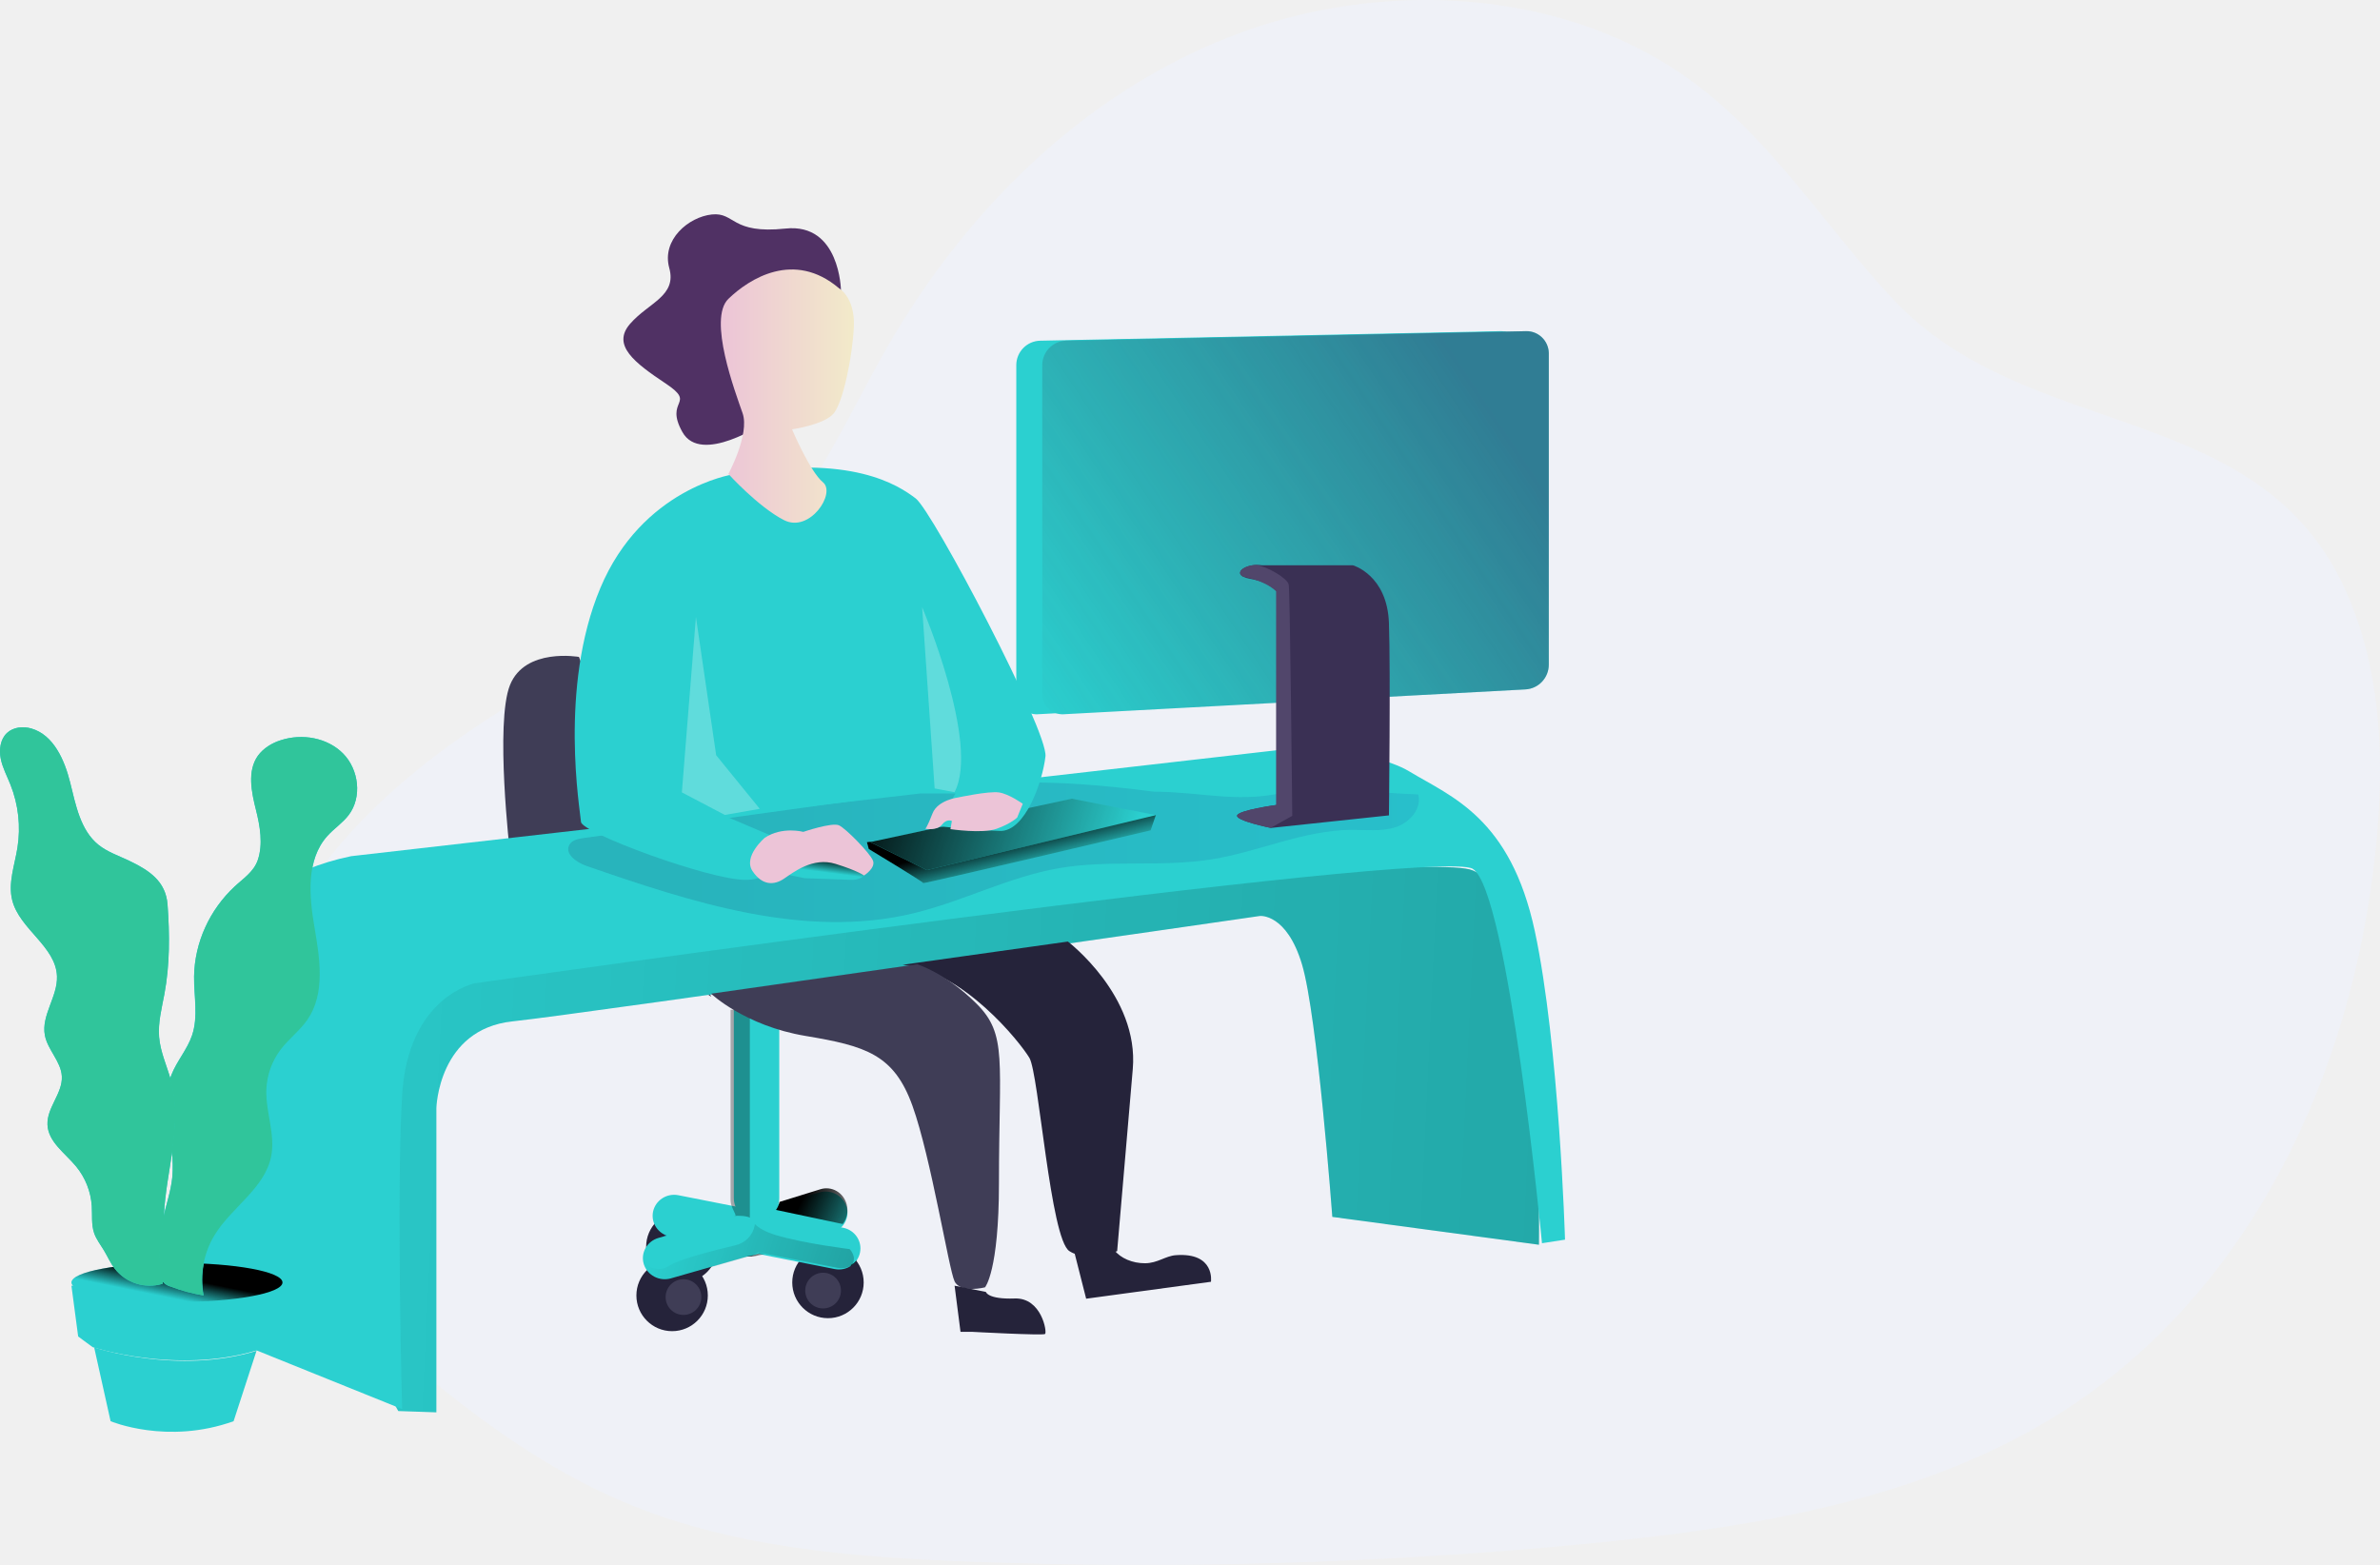
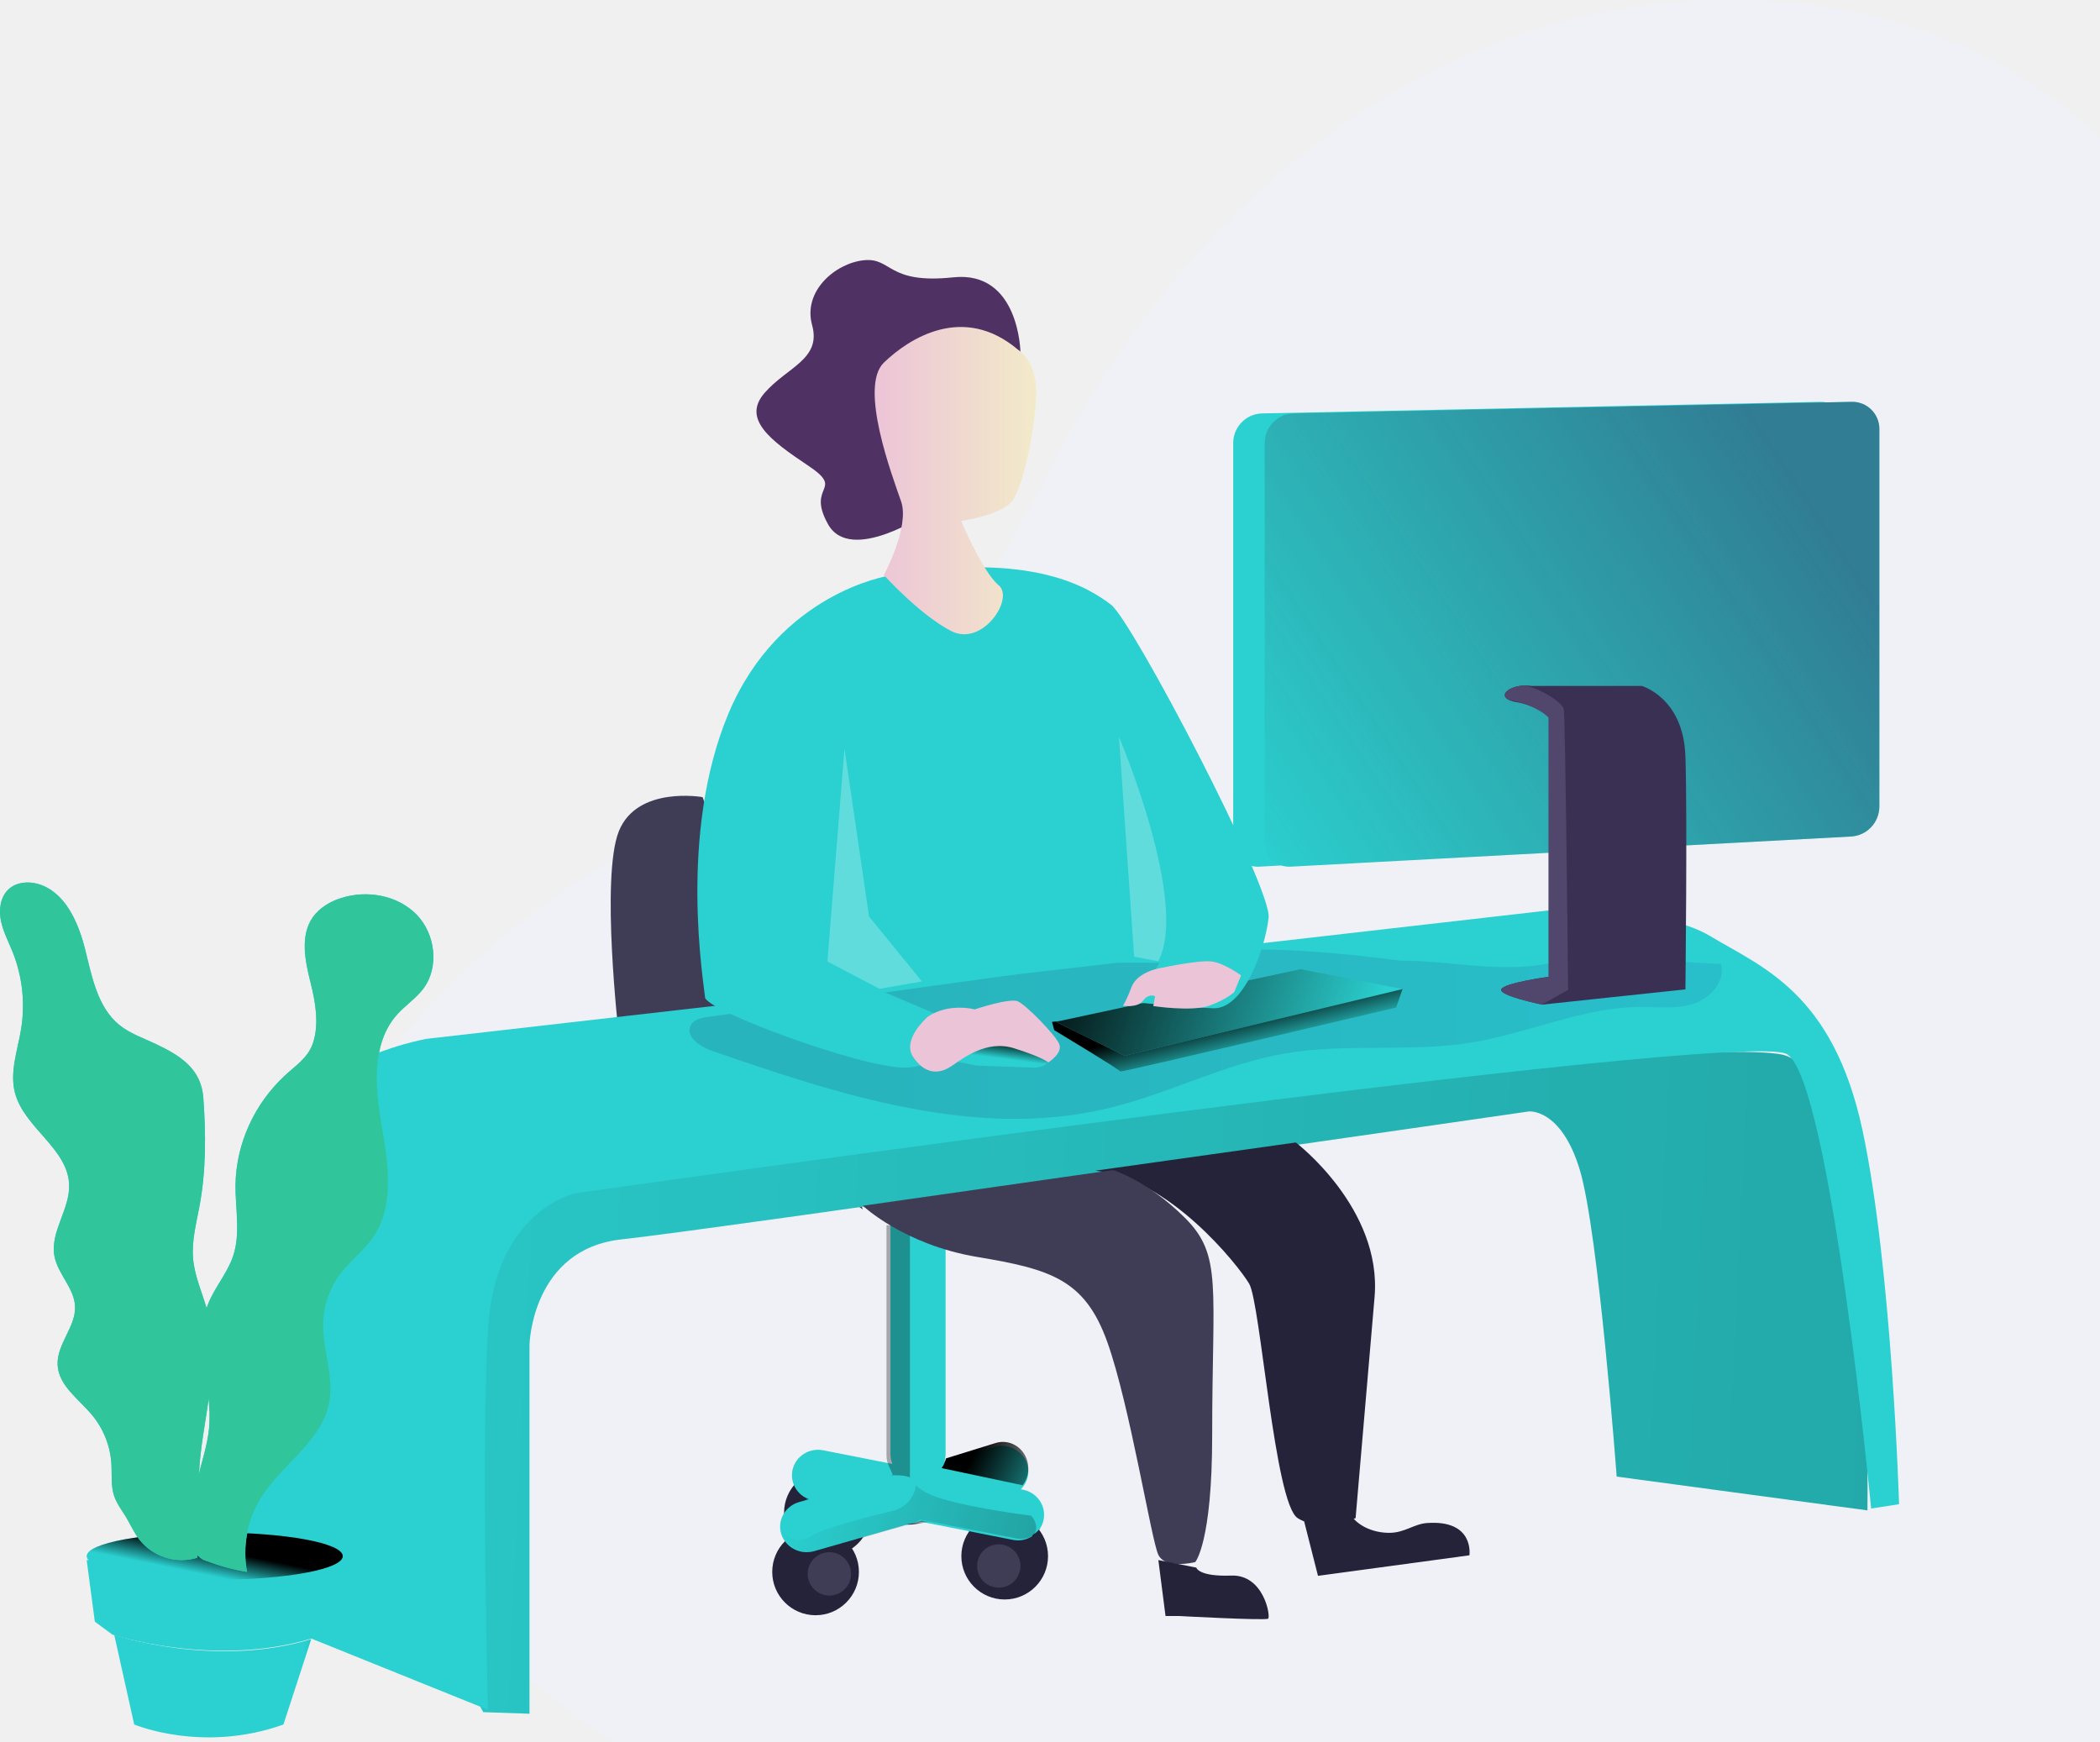
- <svg xmlns="http://www.w3.org/2000/svg" width="733" height="482">
+ <svg xmlns="http://www.w3.org/2000/svg" width="533" height="442">
  <defs>
    <linearGradient id="a" x1="0%" x2="100%" y1="50%" y2="50%">
      <stop offset="0%" stop-color="#183866" />
      <stop offset="100%" stop-color="#1A7FC1" />
    </linearGradient>
    <linearGradient id="b" x1="-.13%" x2="100%" y1="50.057%" y2="50.057%">
      <stop offset="0%" />
      <stop offset="99%" stop-opacity="0" />
    </linearGradient>
    <linearGradient id="c" x1="176.072%" x2="310.393%" y1="-566.037%" y2="-534.629%">
      <stop offset="0%" />
      <stop offset="99%" stop-opacity="0" />
    </linearGradient>
    <linearGradient id="d" x1="58.928%" x2="52.269%" y1="-257.998%" y2="-277.344%">
      <stop offset="0%" />
      <stop offset="99%" stop-opacity="0" />
    </linearGradient>
    <linearGradient id="e" x1="156.099%" x2="8.109%" y1="-63.273%" y2="-76.114%">
      <stop offset="0%" />
      <stop offset="99%" stop-opacity="0" />
    </linearGradient>
    <linearGradient id="f" x1="2361.044%" x2="2162.651%" y1="-16584.906%" y2="-16647.547%">
      <stop offset="0%" />
      <stop offset="99%" stop-opacity="0" />
    </linearGradient>
    <linearGradient id="g" x1="241.391%" x2="133.142%" y1="-426.052%" y2="-412.195%">
      <stop offset="0%" />
      <stop offset="99%" stop-opacity="0" />
    </linearGradient>
    <linearGradient id="h" x1="106.85%" x2="-35.821%" y1="22.502%" y2="19.27%">
      <stop offset="0%" />
      <stop offset="100%" stop-opacity="0" />
    </linearGradient>
    <linearGradient id="i" x1="14.169%" x2="114.168%" y1="-41.335%" y2="-41.335%">
      <stop offset="0%" stop-color="#183866" />
      <stop offset="100%" stop-color="#1A7FC1" />
    </linearGradient>
    <linearGradient id="j" x1="40.386%" x2="71.43%" y1="39.515%" y2="67.977%">
      <stop offset="0%" />
      <stop offset="99%" stop-opacity="0" />
    </linearGradient>
    <linearGradient id="k" x1="-12.531%" x2="93.689%" y1="44.923%" y2="53.42%">
      <stop offset="0%" />
      <stop offset="99%" stop-opacity="0" />
    </linearGradient>
    <linearGradient id="l" x1="53.702%" x2="43.721%" y1="42.271%" y2="80.595%">
      <stop offset="0%" />
      <stop offset="99%" stop-opacity="0" />
    </linearGradient>
    <linearGradient id="m" x1="190.926%" x2="102.154%" y1="-333.246%" y2="-335.028%">
      <stop offset="0%" />
      <stop offset="99%" stop-opacity="0" />
    </linearGradient>
    <linearGradient id="n" x1="168.578%" x2="111.53%" y1="-126.252%" y2="-126.942%">
      <stop offset="0%" />
      <stop offset="99%" stop-opacity="0" />
    </linearGradient>
    <linearGradient id="o" x1="56.989%" x2="28.128%" y1="43.618%" y2="69.958%">
      <stop offset="0%" />
      <stop offset="99%" stop-opacity="0" />
    </linearGradient>
    <linearGradient id="p" x1="58.095%" x2="57.212%" y1="-1473.571%" y2="-1370.204%">
      <stop offset="0%" />
      <stop offset="99%" stop-opacity="0" />
    </linearGradient>
    <linearGradient id="q" x1="-.04%" x2="99.996%" y1="49.993%" y2="49.993%">
      <stop offset="0%" stop-color="#ECC4D7" />
      <stop offset="42%" stop-color="#EFD4D1" />
      <stop offset="100%" stop-color="#F2EAC9" />
    </linearGradient>
    <linearGradient id="r" x1="99.032%" x2="199.03%" y1="-163.287%" y2="-163.287%">
      <stop offset="0%" stop-color="#ECC4D7" />
      <stop offset="42%" stop-color="#EFD4D1" />
      <stop offset="100%" stop-color="#F2EAC9" />
    </linearGradient>
    <linearGradient id="s" x1="124.306%" x2="224.306%" y1="-84.564%" y2="-84.564%">
      <stop offset="0%" stop-color="#ECC4D7" />
      <stop offset="42%" stop-color="#EFD4D1" />
      <stop offset="100%" stop-color="#F2EAC9" />
    </linearGradient>
    <linearGradient id="t" x1="128.89%" x2="24.06%" y1="100.36%" y2="153.095%">
      <stop offset="0%" stop-color="#362958" stop-opacity=".501" />
      <stop offset="100%" stop-color="#34313D" stop-opacity="0" />
    </linearGradient>
    <linearGradient id="u" x1="3990.942%" x2="3874.36%" y1="-34225.187%" y2="-34268.317%">
      <stop offset="0%" />
      <stop offset="99%" stop-opacity="0" />
    </linearGradient>
  </defs>
  <g fill="none" fill-rule="nonzero">
    <path fill="#EFF1F7" d="M583.08 92.214c-20.973-22.385-37.208-49.107-62.275-67.375-39.374-28.754-96.041-31.558-142.08-13.494-46.04 18.063-81.905 54.474-105.544 95.703-12.435 21.692-22.202 45.354-40.423 63.08-15.403 14.976-35.648 24.531-54.843 34.938-30.948 16.733-60.752 36.952-80.78 64.695-20.026 27.743-28.98 64.18-16.178 95.446 8.633 21.097 26.022 37.883 43.836 53.081 20.964 17.869 43.496 34.601 69.5 45.248 32.555 13.246 68.694 16.094 104.134 17.442 62.828 2.38 125.757.601 188.319-5.323 51.23-4.844 104.011-13.113 146.874-39.88 60.043-37.484 91-106.163 97.97-173.51 2.836-26.936 2.118-54.928-8.964-79.92-26.504-59.78-98.017-45.798-139.547-90.131z" />
    <path fill="#3F3D56" d="M178.317 202.334s-16.6-2.947-21.25 8.669c-4.65 11.616 0 51.733 0 51.733L219 307l-40.683-104.666z" />
    <path fill="#2BD0D0" d="M256.202 379.727l-24.555 7.008c-3.568 1.01-7.31-.952-8.372-4.386-1.047-3.438.987-7.046 4.55-8.069l24.522-7.014c3.565-1.01 7.307.947 8.372 4.379 1.058 3.433-.96 7.045-4.517 8.082z" />
    <circle cx="255" cy="395" r="11" fill="#25233A" />
    <circle cx="253.5" cy="397.5" r="5.5" fill="#3F3D56" />
    <circle cx="210" cy="384" r="11" fill="#25233A" />
    <path fill="url(#a)" d="M214 384.5a5.5 5.5 0 11-11 0 5.5 5.5 0 0111 0z" />
    <circle cx="207" cy="399" r="11" fill="#25233A" />
    <path fill="#3F3D56" d="M216 399.5a5.5 5.5 0 11-11 0 5.5 5.5 0 0111 0z" />
    <path fill="#2BD0D0" d="M257.085 390.874l-50.787-10.046c-3.574-.717-5.884-4.13-5.168-7.636.732-3.5 4.21-5.764 7.785-5.066l50.787 10.027c3.574.717 5.884 4.13 5.168 7.637-.723 3.507-4.204 5.781-7.785 5.084z" />
    <path fill="#2BD0D0" d="M226 310h14v59c0 3.866-3.133 7-6.997 7a6.999 6.999 0 01-6.996-7v-59H226z" />
    <path fill="#2BD0D0" d="M231.187 386.708l-24.537 7.025c-3.568 1.014-7.314-.949-8.375-4.388-1.047-3.44.987-7.05 4.548-8.074l24.537-7.005c3.564-1.01 7.304.948 8.368 4.381 1.039 3.435-.99 7.034-4.541 8.06z" />
    <path fill="url(#b)" d="M236 386.26l-3.125.551a12.89 12.89 0 01-2.875.172l1.305-.228a10.302 10.302 0 002.507-.755l2.188.26z" />
    <path fill="url(#c)" d="M261 372.738a6.914 6.914 0 01-1.46 4.262L239 372.65a7.113 7.113 0 001.098-2.462l12.654-3.923a6.201 6.201 0 014.913.579c1.5.867 2.609 2.324 3.083 4.048.164.6.249 1.222.252 1.846z" />
    <path fill="url(#d)" d="M225.22 371.103a5.776 5.776 0 01-.22-1.58V311h5.943v63.07c-.059.31-.04.627.057.93a9.278 9.278 0 00-2.845-.511c-.69-.04-1.385-.04-2.076 0l.425-.1c.262-.04-.94-2.091-1.283-3.286z" opacity=".31" />
    <path fill="url(#e)" d="M262.289 389.8c-.97.523-2.061.797-3.17.796a7.063 7.063 0 01-1.33-.13l-22.407-4.406-1.867-.363a6.54 6.54 0 01-2.133 1.055l-1.11.317-23.025 6.666c-3.514 1.007-7.202-.943-8.247-4.362 1.997 1.805 5.029 1.973 7.223.401 2.811-1.896 14.002-4.743 20.341-6.257 2.996-.698 5.288-3.05 5.848-6 .016-.173.042-.346.08-.517 1.056 1.113 2.997 2.362 6.505 3.423 8.64 2.589 22.667 4.304 22.667 4.304s2.532 2.42.625 5.073z" opacity=".31" />
    <path fill="url(#f)" d="M264 388a7.624 7.624 0 01-2 2 119.75 119.75 0 002-2z" />
    <path fill="url(#g)" d="M226.3 370.559a6.82 6.82 0 001.7 3.13c-.21.039-.425.092-.641.151L206.088 380c-3.271-.813-5.426-3.865-5.044-7.146.381-3.28 3.181-5.781 6.556-5.854a7.14 7.14 0 011.35.132l17.35 3.427z" />
    <path fill="#503164" d="M259 89.407s-.276-20.805-17.075-19.01c-16.8 1.793-15.511-5.095-22.687-4.339-7.175.757-15.51 7.786-13.117 16.468 2.395 8.682-6.332 10.623-12.064 17.21-5.733 6.587 1.349 11.976 11.006 18.416 9.657 6.44-.6 4.773 5.125 14.955 5.726 10.181 25.107-2.825 25.107-2.825L259 89.407z" />
    <path fill="#2BD0D0" d="M122.664 434.601l11.73.399v-93.745s.59-24.241 23.452-26.673c22.861-2.431 230.196-32.466 230.196-32.466s8.218-.87 12.951 14.901c4.733 15.771 9.34 77.787 9.34 77.787l63.64 8.577s1.68-109.55-21.302-115.595c-22.981-6.045-323.522 24.76-323.522 24.76s-22.29 116.352-6.485 142.055z" />
    <path fill="url(#h)" d="M122.664 434.601l11.73.399v-93.745s.59-24.241 23.452-26.673c22.861-2.431 230.196-32.466 230.196-32.466s8.218-.87 12.951 14.901c4.733 15.771 9.34 77.787 9.34 77.787l63.64 8.577s1.68-109.55-21.302-115.595c-22.981-6.045-323.522 24.76-323.522 24.76s-22.29 116.352-6.485 142.055z" opacity=".197" />
    <path fill="#2BD0D0" d="M62 303.784s5.744-31.756 46.144-40.079l285.183-32.643s27.996-1.16 40.804 6.587c12.808 7.746 31.088 14.168 38.583 49.223 7.495 35.056 9.286 94.942 9.286 94.942l-7.09 1.1s-10.348-108.44-21.312-115.306c-10.963-6.865-307.402 35.255-307.402 35.255s-20.561 4.088-22.352 34.532c-1.79 30.443 0 96.605 0 96.605L62 409.057V303.784z" />
    <path fill="url(#i)" d="M355.425 243.844c-14.762-1.9-29.644-3.276-44.519-2.72-11.18.433-22.286 1.966-33.372 3.493l-97.775 13.503c-1.66.23-3.55.603-4.38 2.044-1.592 2.752 2.15 5.464 5.182 6.512 32.51 11.256 67.243 22.656 100.708 14.63 15.3-3.669 29.511-11.288 45.03-13.935 15.518-2.647 31.448-.21 46.933-2.706 14.557-2.345 28.417-9.009 43.172-9.074 4.525 0 9.183.577 13.475-.839 4.293-1.415 8.088-5.739 6.9-10.05-13.853-.478-29.404-3.007-42.992-.262-13.449 2.712-24.894-.596-38.362-.596z" opacity=".19" />
    <path fill="#2BD0D0" d="M267 259.38l.57 2.114s16.881 10.173 16.775 10.501c-.106.328 70.024-16.24 70.024-16.24L356 251l-89 8.38z" />
    <path fill="url(#j)" d="M267 259.38l.57 2.114s16.881 10.173 16.775 10.501c-.106.328 70.024-16.24 70.024-16.24L356 251l-89 8.38z" />
    <path fill="#2BD0D0" d="M268 259.364L330.107 246 356 251.054 285.442 268z" />
    <path fill="url(#k)" d="M268 259.364L330.107 246 356 251.054 285.442 268z" />
    <path fill="#2BD0D0" d="M247.832 270.484l14.457.512s3.672.228 4.62-2.717c.95-2.945-5.89-9.16-6.622-9.277-.733-.118-19.76 5.22-17.017 10.556l4.562.926z" />
    <path fill="url(#l)" d="M247.832 270.484l14.457.512s3.672.228 4.62-2.717c.95-2.945-5.89-9.16-6.622-9.277-.733-.118-19.76 5.22-17.017 10.556l4.562.926z" />
    <path fill="#2BD0D0" d="M79 416.056l-7.058 21.677c-20.473 7.351-37.88 0-37.88 0L29 415s25.535 8.56 50 1.056z" />
    <path fill="url(#m)" d="M79 416.056l-7.058 21.677c-20.473 7.351-37.88 0-37.88 0L29 415s25.535 8.56 50 1.056z" />
    <path fill="#2BD0D0" d="M87 396l-2.284 16.943-5.786 3.008c-24.648 7.42-50.415-1.038-50.415-1.038l-4.443-3.283L22 396h65z" />
    <path fill="url(#n)" d="M87 396l-2.284 16.943-5.786 3.008c-24.648 7.42-50.415-1.038-50.415-1.038l-4.443-3.283L22 396h65z" />
    <ellipse cx="54.5" cy="395" fill="#2BD0D0" rx="32.5" ry="6" />
    <ellipse cx="54.5" cy="395" fill="url(#o)" rx="32.5" ry="6" />
    <path fill="#2BD0D0" d="M39.641 265.03c-3.182-1.515-6.603-2.658-9.356-4.87-5.547-4.5-6.953-12.248-8.69-19.198-1.736-6.951-5.097-14.593-11.944-16.587-2.562-.737-5.567-.445-7.515 1.39-2.053 1.933-2.47 5.11-1.908 7.914.561 2.804 1.928 5.316 2.985 7.974a36.878 36.878 0 012.172 19.477c-.865 5.389-2.932 10.851-1.605 16.134 2.252 8.964 13.47 14.22 13.78 23.457.212 6.233-4.885 12.001-3.73 18.135.852 4.538 5.005 8.08 5.23 12.692.25 5.23-4.662 9.655-4.424 14.885.237 5.23 5.427 8.725 8.815 12.839a21.453 21.453 0 014.827 12.193c.178 2.791-.179 5.682.726 8.327.66 1.933 1.98 3.575 3.004 5.316 1.13 1.88 1.981 3.914 3.341 5.655a13.696 13.696 0 0014.725 4.651c1.05-6.95.132-14.04.423-21.065.574-13.609 5.691-27.324 2.416-40.535-1.201-4.844-3.512-9.443-3.922-14.413-.363-4.44.812-8.838 1.631-13.217 1.69-9.044 1.664-18.394.97-27.538-.547-7.256-5.618-10.599-11.95-13.616z" />
    <path fill="#2BD0D0" d="M59.752 300.767c-.053 6.062 1.33 12.33-.612 18.085-1.47 4.362-4.702 7.934-6.371 12.223-3.85 9.899 1.33 21 .273 31.57-.44 4.354-1.936 8.537-2.88 12.813a51.236 51.236 0 00-.851 16.485 4.17 4.17 0 003.325 4.342A51.942 51.942 0 0062.711 399a26.638 26.638 0 013.445-18.59c5.274-8.63 15.522-14.446 17.43-24.359 1.29-6.712-1.715-13.524-1.502-20.355a21.886 21.886 0 014.482-12.548c2.48-3.227 5.839-5.723 8.147-9.07 5.546-8.066 3.817-18.848 2.168-28.494-1.65-9.647-2.607-20.748 3.91-28.057 2.062-2.31 4.748-4.044 6.617-6.513 4.163-5.504 3.112-13.983-1.73-18.902-4.84-4.92-12.635-6.28-19.218-4.116a13.86 13.86 0 00-7.01 4.76c-3.325 4.714-1.995 11.154-.585 16.757 1.23 4.867 2.221 10.483.539 15.39-1.257 3.651-4.443 5.63-7.15 8.172a38.903 38.903 0 00-12.502 27.692z" />
    <path fill="#30C59B" d="M53.062 354.522c-.938 6.593-2.292 13.239-2.57 19.851v.665a1.757 1.757 0 01-.111.479 51.684 51.684 0 00-.866 16.501c.036.893.261 1.768.66 2.566-.032.279-.072.551-.111.83a13.702 13.702 0 01-14.73-4.652c-1.32-1.741-2.213-3.775-3.342-5.655-1.057-1.748-2.345-3.39-3.005-5.317-.905-2.659-.549-5.536-.727-8.327a21.453 21.453 0 00-4.828-12.196c-3.389-4.087-8.587-7.516-8.818-12.833-.231-5.317 4.676-9.656 4.425-14.887-.224-4.612-4.379-8.154-5.23-12.693-1.157-6.135 3.962-11.903 3.731-18.137-.31-9.238-11.532-14.495-13.785-23.46-1.32-5.284.74-10.747 1.605-16.136a36.876 36.876 0 00-2.146-19.46c-1.057-2.658-2.424-5.163-2.986-7.975-.561-2.81-.145-5.981 1.909-7.922 1.982-1.834 4.954-2.126 7.517-1.389 6.856 1.994 10.204 9.664 11.948 16.615 1.744 6.952 3.144 14.694 8.692 19.2 2.742 2.227 6.176 3.356 9.36 4.872 6.34 3.017 11.413 6.36 11.955 13.55.66 9.145.72 18.496-.97 27.541-.82 4.38-1.982 8.78-1.632 13.219.35 4.44 2.272 8.64 3.527 12.946.139.485.277.977.396 1.469 1.665 6.839 1.13 13.757.132 20.735z" />
    <path fill="url(#p)" d="M49.718 394a7.789 7.789 0 01-.502-2.488c-.43-5.36-.216-10.78.637-16.047.023-.155.052-.31.08-.465-.171 6.346.374 12.744-.215 19z" />
    <path fill="#30C59B" d="M107.393 251.014c-1.871 2.47-4.562 4.202-6.627 6.513-6.527 7.303-5.568 18.41-3.916 28.057 1.651 9.646 3.383 20.428-2.172 28.495-2.31 3.32-5.674 5.842-8.159 9.069a21.865 21.865 0 00-4.49 12.548c-.212 6.831 2.798 13.643 1.506 20.355-1.911 9.913-12.175 15.742-17.457 24.36A26.644 26.644 0 0062.654 399a51.824 51.824 0 01-10.064-2.715 5.425 5.425 0 01-2.344-1.415 2.503 2.503 0 01-.247-.345 6.232 6.232 0 01-.699-2.55c-.599-5.506-.3-11.073.886-16.484.033-.16.073-.319.113-.478.946-4.11 2.345-8.14 2.771-12.336a39.84 39.84 0 00-.16-8.166c1.006-6.971 1.545-13.882-.153-20.668-.12-.49-.26-.982-.4-1.467.127-.425.273-.85.44-1.268 1.672-4.289 4.909-7.86 6.38-12.223 1.939-5.756.56-12.023.613-18.085.087-10.47 4.823-20.58 12.429-27.725 2.71-2.542 5.901-4.52 7.16-8.172 1.685-4.907.666-10.523-.54-15.39-1.418-5.603-2.764-12.043.587-16.757 1.665-2.337 4.29-3.857 7.02-4.76 6.567-2.165 14.407-.804 19.249 4.116 4.842 4.92 5.868 13.43 1.698 18.902z" />
    <path fill="#2BD0D0" d="M225.573 146.146s-27.817 4.3-40.684 34.977c-12.867 30.677-6.176 68.683-5.951 72.027.225 3.344 39.428 17.85 50.635 17.85 11.208 0 13.542-11.229 13.542-11.229l-19.803-8.433 60.17-6.949h10.804l-5.951 10.032s11.743 1.23 19.592 1.511c7.848.281 13.178-15.24 14.057-22.959.88-7.717-34.667-75.458-39.977-79.47-5.31-4.013-19.717-13.817-56.434-7.357z" />
    <path fill="url(#q)" d="M258.392 88.776s5.032 2.83 4.58 11.985c-.453 9.155-3.29 22.932-6.153 26.5-2.864 3.57-12.88 4.968-12.88 4.968s5.464 12.977 9.53 16.326c4.066 3.349-4.086 15.687-12.015 11.639-7.928-4.049-17.12-14.216-17.12-14.216s6.612-12.245 4.376-18.69c-2.235-6.445-10.772-29.064-4.376-35.242 6.396-6.18 20.186-15.035 34.058-3.27z" />
    <path fill="#FFF" opacity=".25" d="M214.334 190L210 244.055 223.238 251 234 249.122l-13.428-16.504zM284 187s17.909 42.077 9.97 57l-6.116-1.16L284 187z" />
    <path fill="url(#r)" d="M235.522 258.045s-6.766 5.775-3.746 10.267c3.02 4.491 6.625 4.363 9.631 2.355 3.006-2.009 8.911-6.776 15.946-4.588 7.035 2.188 8.744 3.58 8.744 3.58s3.705-2.316 2.744-4.639c-.962-2.323-8.32-9.85-10.452-10.825-2.132-.975-10.983 2.021-10.983 2.021s-6.503-1.758-11.884 1.83z" />
    <path fill="url(#s)" d="M295.191 245.598s-6.385.759-7.998 4.957c-1.613 4.198-2.193 4.71-2.193 4.71s3.606.69 5.106-1.264 3.059-1.133 3.059-1.133l-.447 2.507s9.798 1.477 14.224-.11c4.425-1.589 6.325-3.453 6.325-3.453l1.733-4.24s-4.18-3.03-7.332-3.5c-3.152-.47-12.477 1.526-12.477 1.526z" />
    <path fill="#25233A" d="M328.893 290s21.934 16.687 19.984 39.259c-1.949 22.572-4.813 56.087-4.813 56.087s-8.846 3.722-14.707 0c-5.862-3.722-9.411-54.65-12.315-59.513-2.904-4.864-20.375-26.79-39.042-28.679L328.893 290z" />
    <path fill="#3F3D56" d="M219 306.058s10.444 9.895 29.062 13.002c18.619 3.107 27.297 5.7 32.987 21.605 5.69 15.905 11.148 50.137 12.935 53.963 1.786 3.826 9.382 1.874 9.382 1.874s4.296-4.895 4.296-32.114c0-37.946 2.655-45.724-6.913-55.256-9.568-9.533-18.272-12.132-18.272-12.132L219 306.058z" />
    <path fill="#25233A" d="M294 396l1.82 14.197h3.408s21.948 1.187 22.636.675c.688-.513-1.057-11.243-9.372-10.94-8.316.304-8.861-2.023-8.861-2.023L294 396zm37-9.844L334.518 400l38.437-5.212s1.353-9.093-10.823-8.191c-3.214.234-5.608 2.465-9.471 2.485-3.863.02-7.563-1.543-9.511-4.082L331 386.156z" />
    <path fill="#2BD0D0" d="M461.804 212.337l-142.243 7.654c-3.44.181-6.376-2.47-6.561-5.926V112.473c.003-4.101 3.267-7.448 7.348-7.535l141.661-2.937a6.835 6.835 0 014.886 1.917 6.898 6.898 0 012.105 4.827v95.971c-.005 4.056-3.164 7.402-7.196 7.621z" />
    <path fill="#2BD0D0" d="M469.804 212.337l-142.25 7.655c-3.44.177-6.372-2.478-6.554-5.934V112.473c-.004-4.102 3.26-7.452 7.342-7.535l141.68-2.937c3.777-.07 6.898 2.943 6.978 6.738v95.977c-.005 4.057-3.164 7.403-7.196 7.621z" />
    <path fill="url(#t)" d="M469.804 212.337l-142.25 7.655c-3.44.177-6.372-2.478-6.554-5.934V112.473c-.004-4.102 3.26-7.452 7.342-7.535l141.68-2.937c3.777-.07 6.898 2.943 6.978 6.738v95.977c-.005 4.057-3.164 7.403-7.196 7.621z" />
    <path fill="#3A3054" d="M427.773 251.138L391.478 255s-11.053-2.23-10.455-3.862c.599-1.633 12.156-3.205 12.156-3.205v-65.804c-.1-.146-1.621-2.084-5.789-3.319-.807-.239-1.628-.43-2.459-.57a7.252 7.252 0 01-2.06-.624c-2.479-1.28.26-3.51 4.107-3.61a9.625 9.625 0 011.802.106h27.913s10.568 2.973 11.08 17.811c.511 14.839 0 59.215 0 59.215z" />
    <path fill="#51466B" d="M398 251.277L391.322 255s-10.888-2.23-10.299-3.863c.59-1.632 11.995-3.205 11.995-3.205v-65.809c-.138-.152-1.807-1.898-5.703-3.318a28.64 28.64 0 00-4.452-1.195c-2.442-1.28.255-3.51 4.046-3.61 3.228.445 9.585 4.028 9.998 6.073.412 2.044 1.093 71.204 1.093 71.204z" />
    <path fill="url(#u)" d="M263 389c-.881 1.001-1.29 1.37-.77.547.27-.159.527-.342.77-.547z" />
  </g>
</svg>
